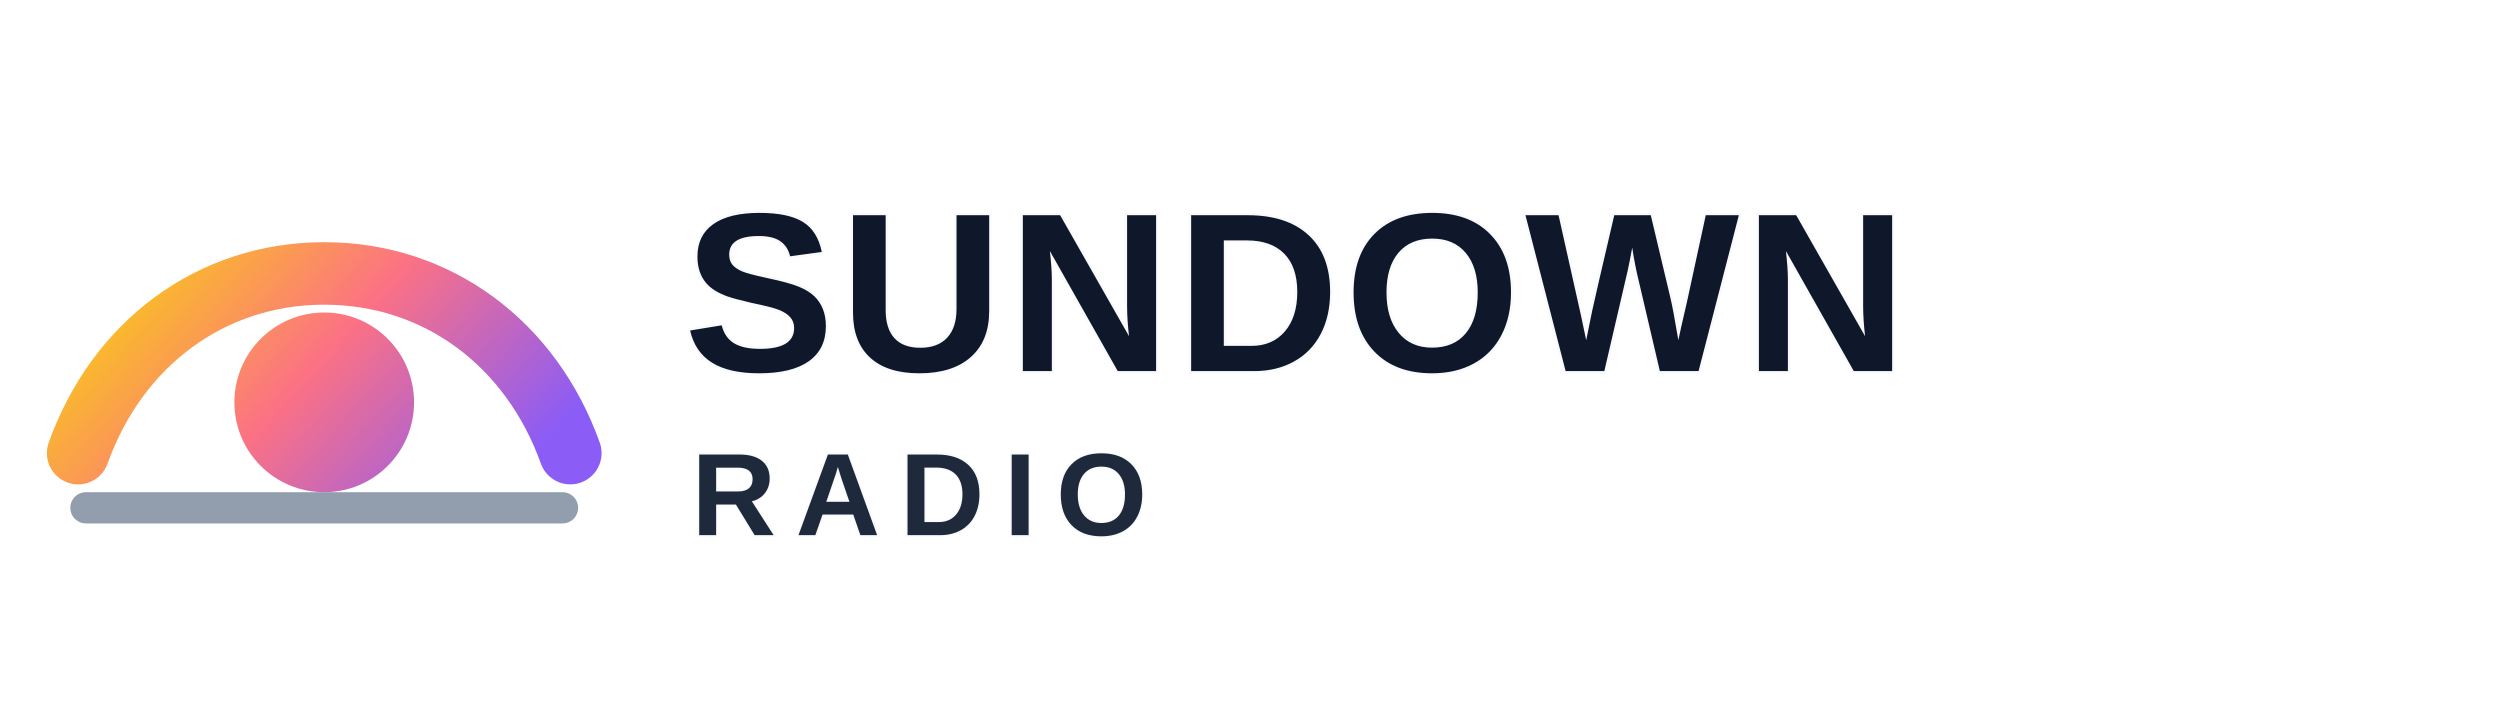
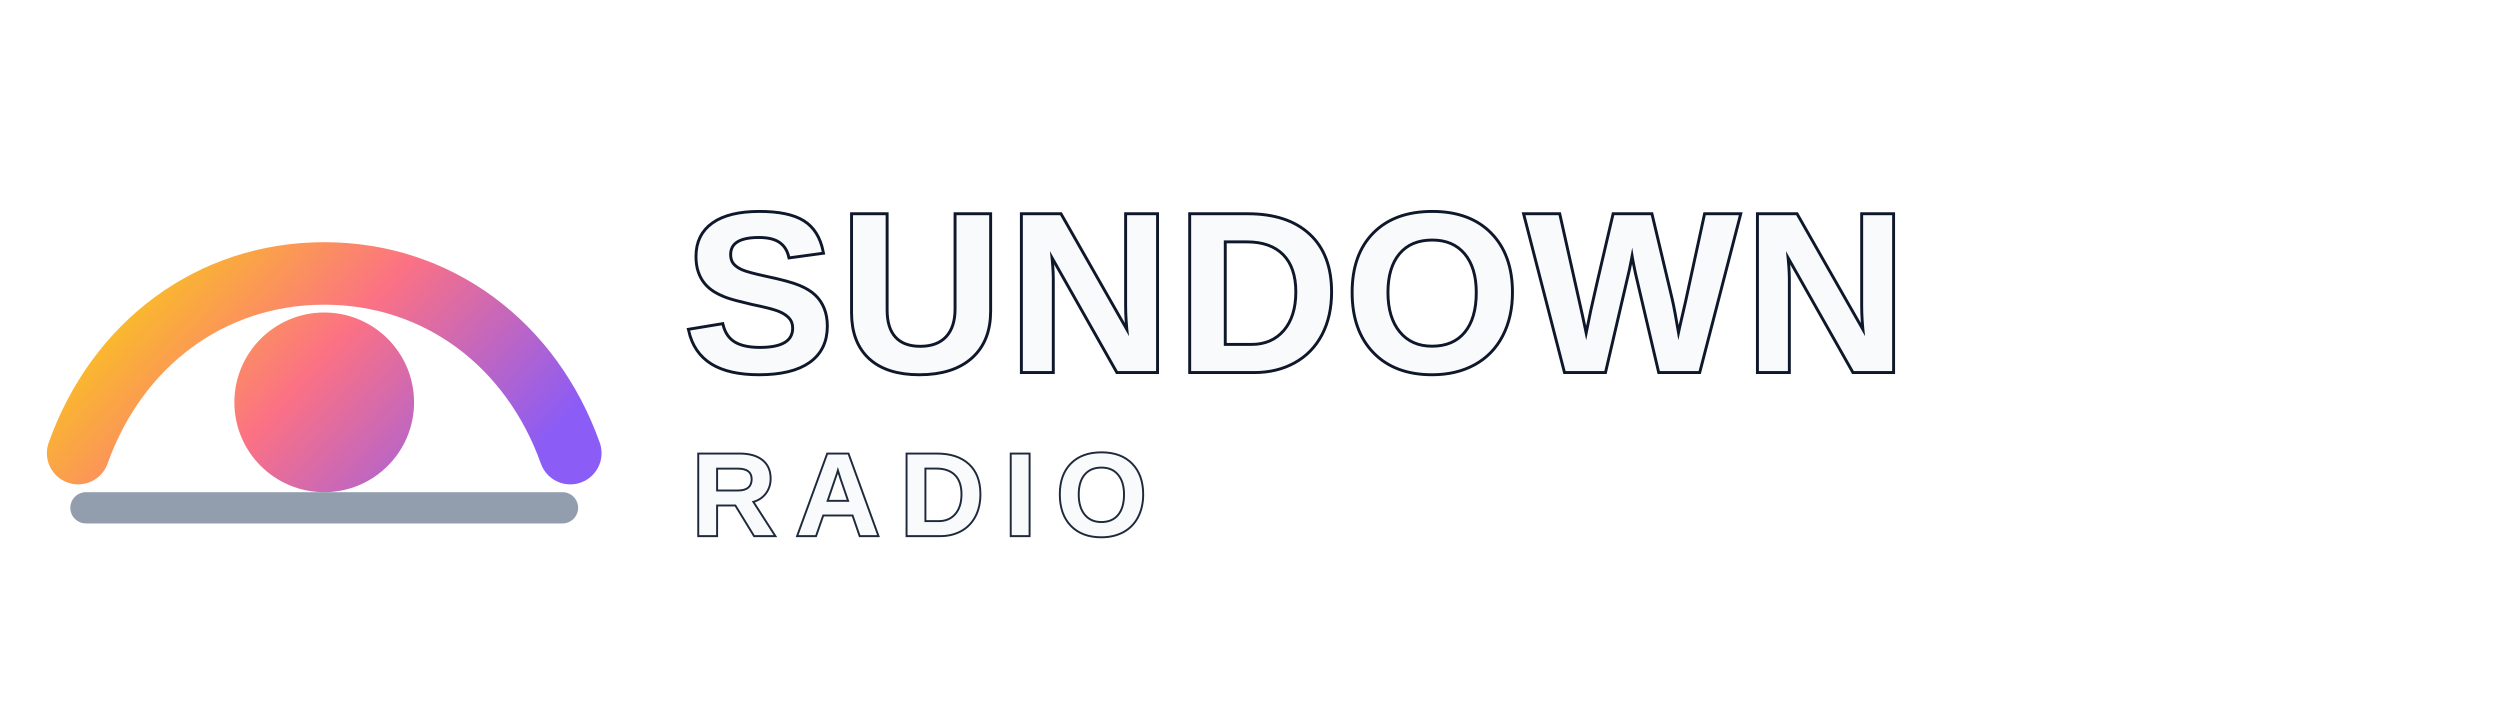
- <svg xmlns="http://www.w3.org/2000/svg" width="640" height="180" viewBox="0 0 640 180" fill="none" role="img" aria-labelledby="ecfmSundownLogoTitleA1 ecfmSundownLogoDescA1">
+ <svg xmlns="http://www.w3.org/2000/svg" width="640" height="180" viewBox="0 0 640 180" fill="none" role="img" aria-labelledby="sdrSundownLogoTitleA1 sdrSundownLogoDescA1">
  <defs>
-     <linearGradient id="ecfmSundownLogoGradientA1" x1="26" y1="70" x2="110" y2="146" gradientUnits="userSpaceOnUse">
+     <linearGradient id="sdrSundownLogoGradientA1" x1="26" y1="70" x2="110" y2="146" gradientUnits="userSpaceOnUse">
      <stop stop-color="#FACC15" />
      <stop offset="0.5" stop-color="#FB7185" />
      <stop offset="1" stop-color="#8B5CF6" />
    </linearGradient>
  </defs>
-   <path d="M20 116C30 88 54 70 83 70C112 70 136 88 146 116" stroke="url(#ecfmSundownLogoGradientA1)" stroke-width="16" stroke-linecap="round" />
-   <circle cx="83" cy="103" r="23" fill="url(#ecfmSundownLogoGradientA1)" />
+   <path d="M20 116C30 88 54 70 83 70C112 70 136 88 146 116" stroke="url(#sdrSundownLogoGradientA1)" stroke-width="16" stroke-linecap="round" />
+   <circle cx="83" cy="103" r="23" fill="url(#sdrSundownLogoGradientA1)" />
  <path d="M22 130H144" stroke="#64748B" stroke-width="8" stroke-linecap="round" opacity="0.7" />
-   <text x="175" y="95" fill="#0F172A" stroke="#F8FAFC" stroke-width="1.25" paint-order="stroke" font-family="Arial, sans-serif" font-size="58" font-weight="700" letter-spacing="1.2">SUNDOWN</text>
-   <text x="177" y="137" fill="#1E293B" stroke="#F8FAFC" stroke-width="0.9" paint-order="stroke" font-family="Arial, sans-serif" font-size="30" font-weight="600" letter-spacing="5">RADIO</text>
+   <text x="175" y="95" fill="#F8FAFC" stroke="#0F172A" stroke-width="1.5" paint-order="stroke" font-family="Arial, sans-serif" font-size="58" font-weight="700" letter-spacing="1.2">SUNDOWN</text>
+   <text x="177" y="137" fill="#F8FAFC" stroke="#1E293B" stroke-width="1" paint-order="stroke" font-family="Arial, sans-serif" font-size="30" font-weight="600" letter-spacing="5">RADIO</text>
</svg>
